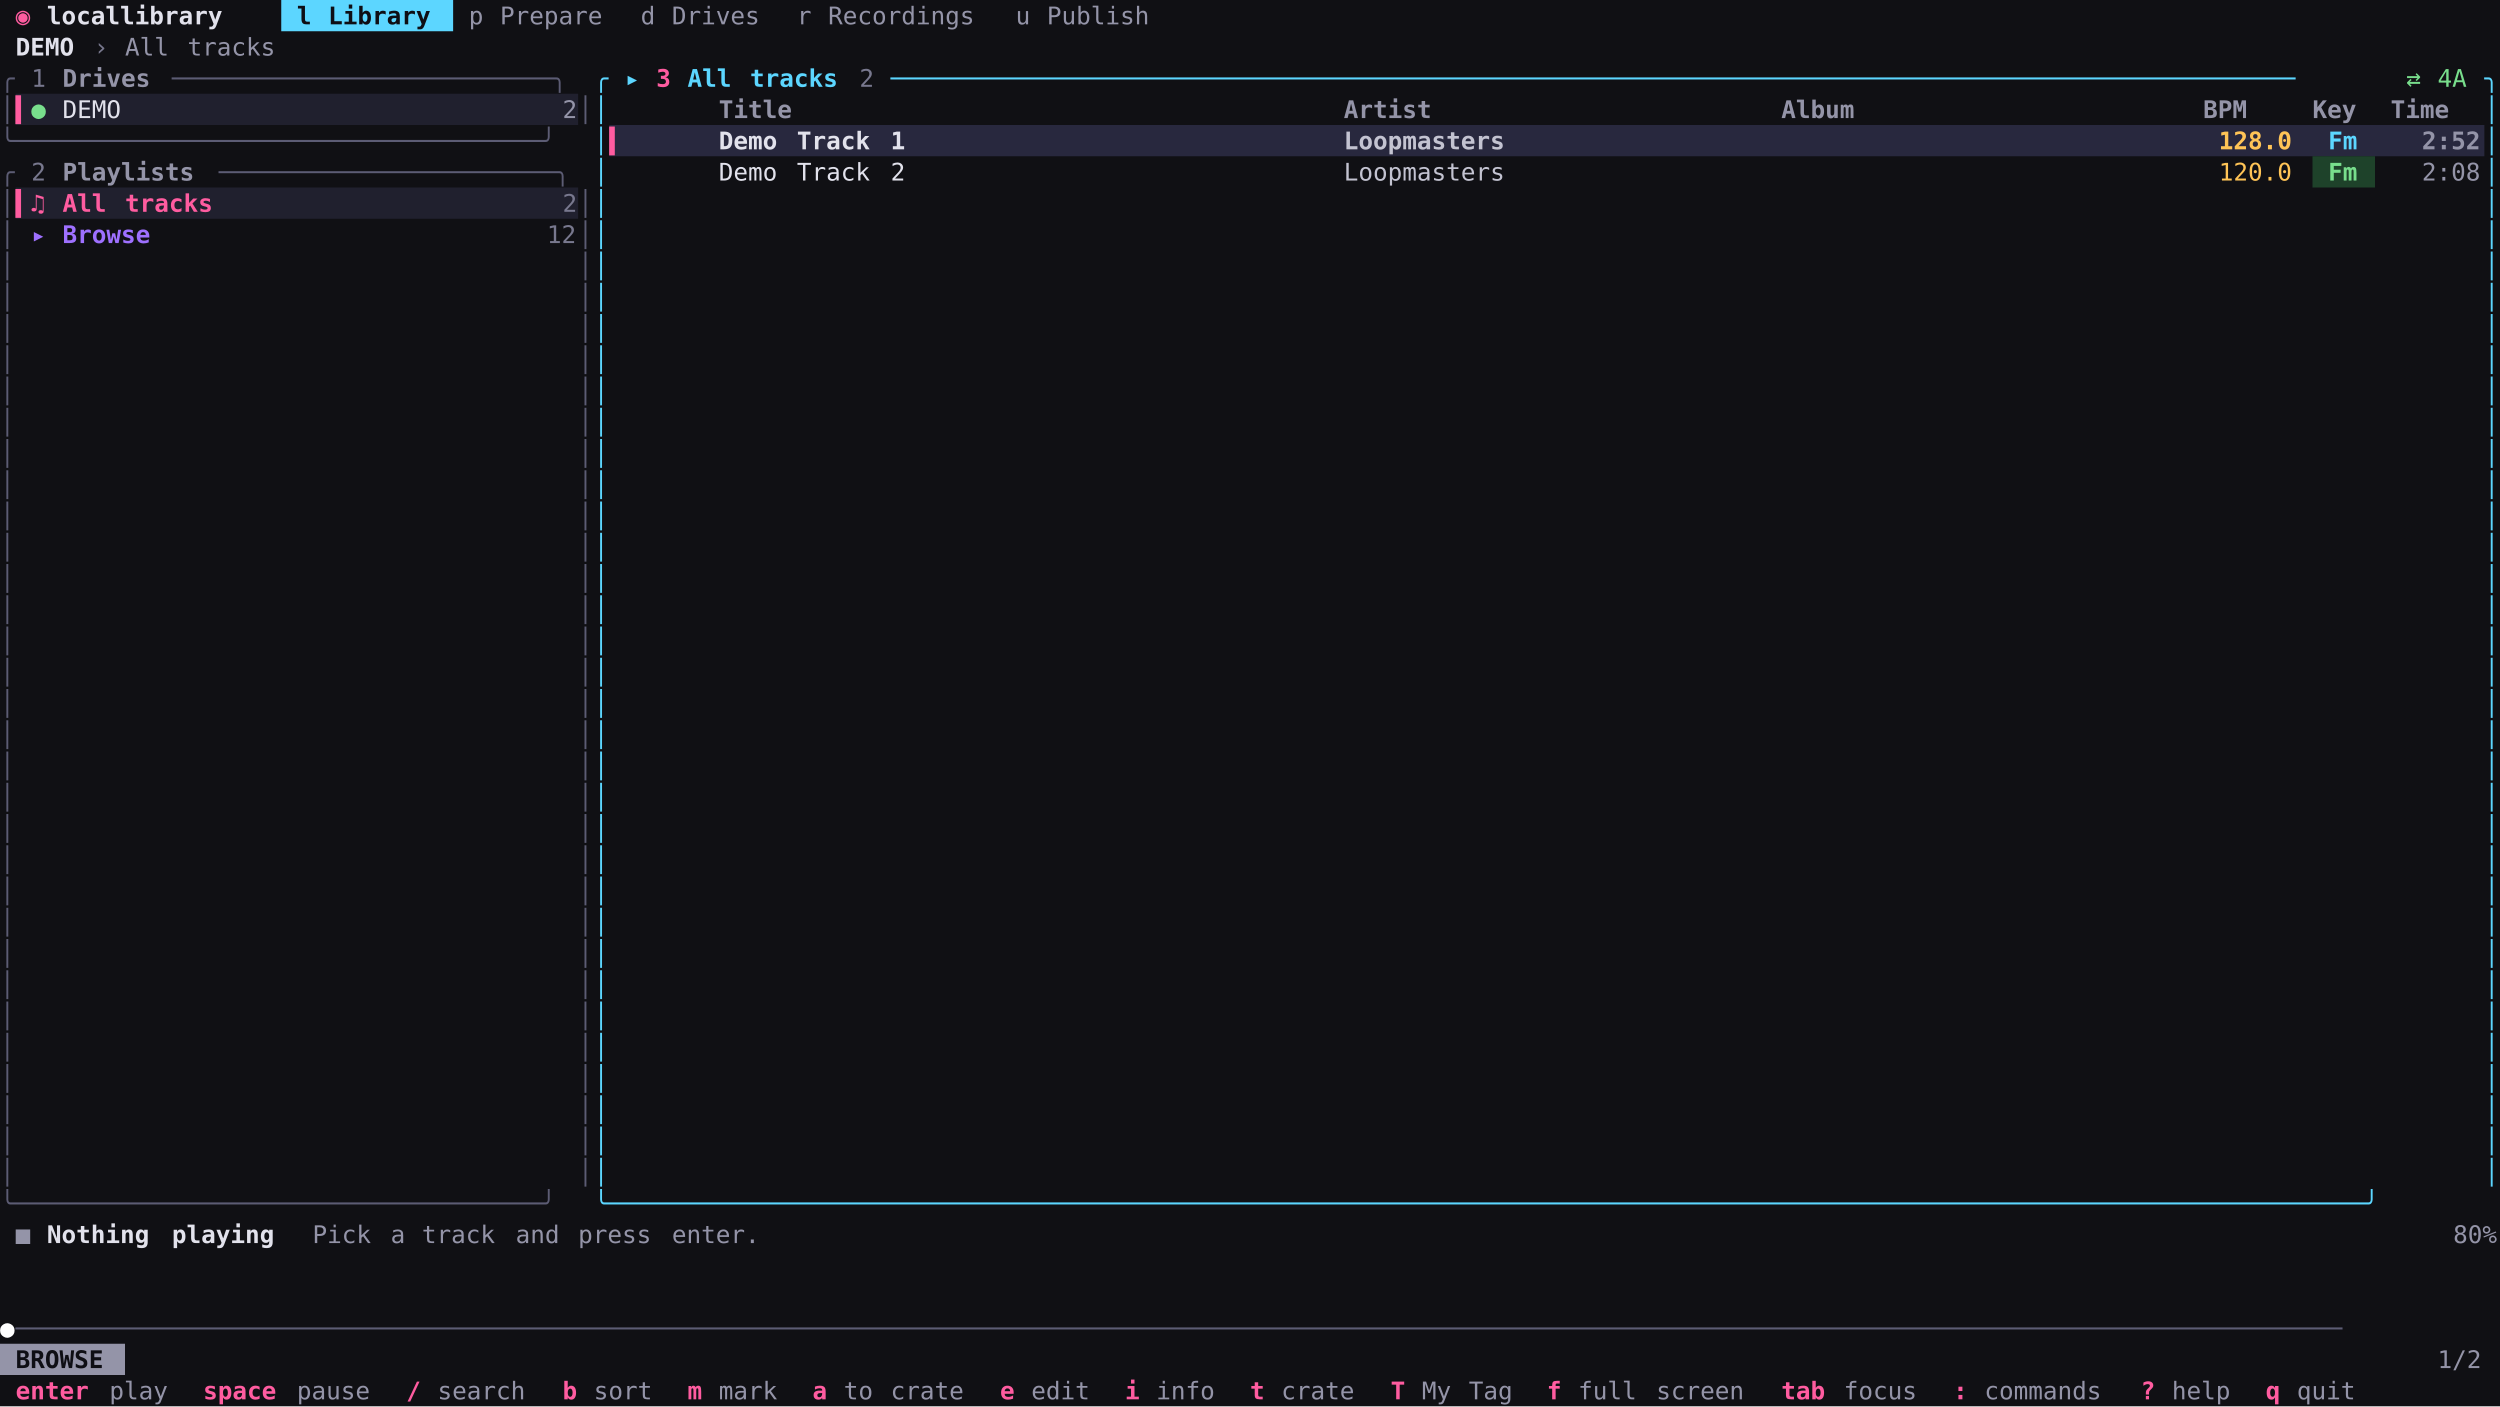
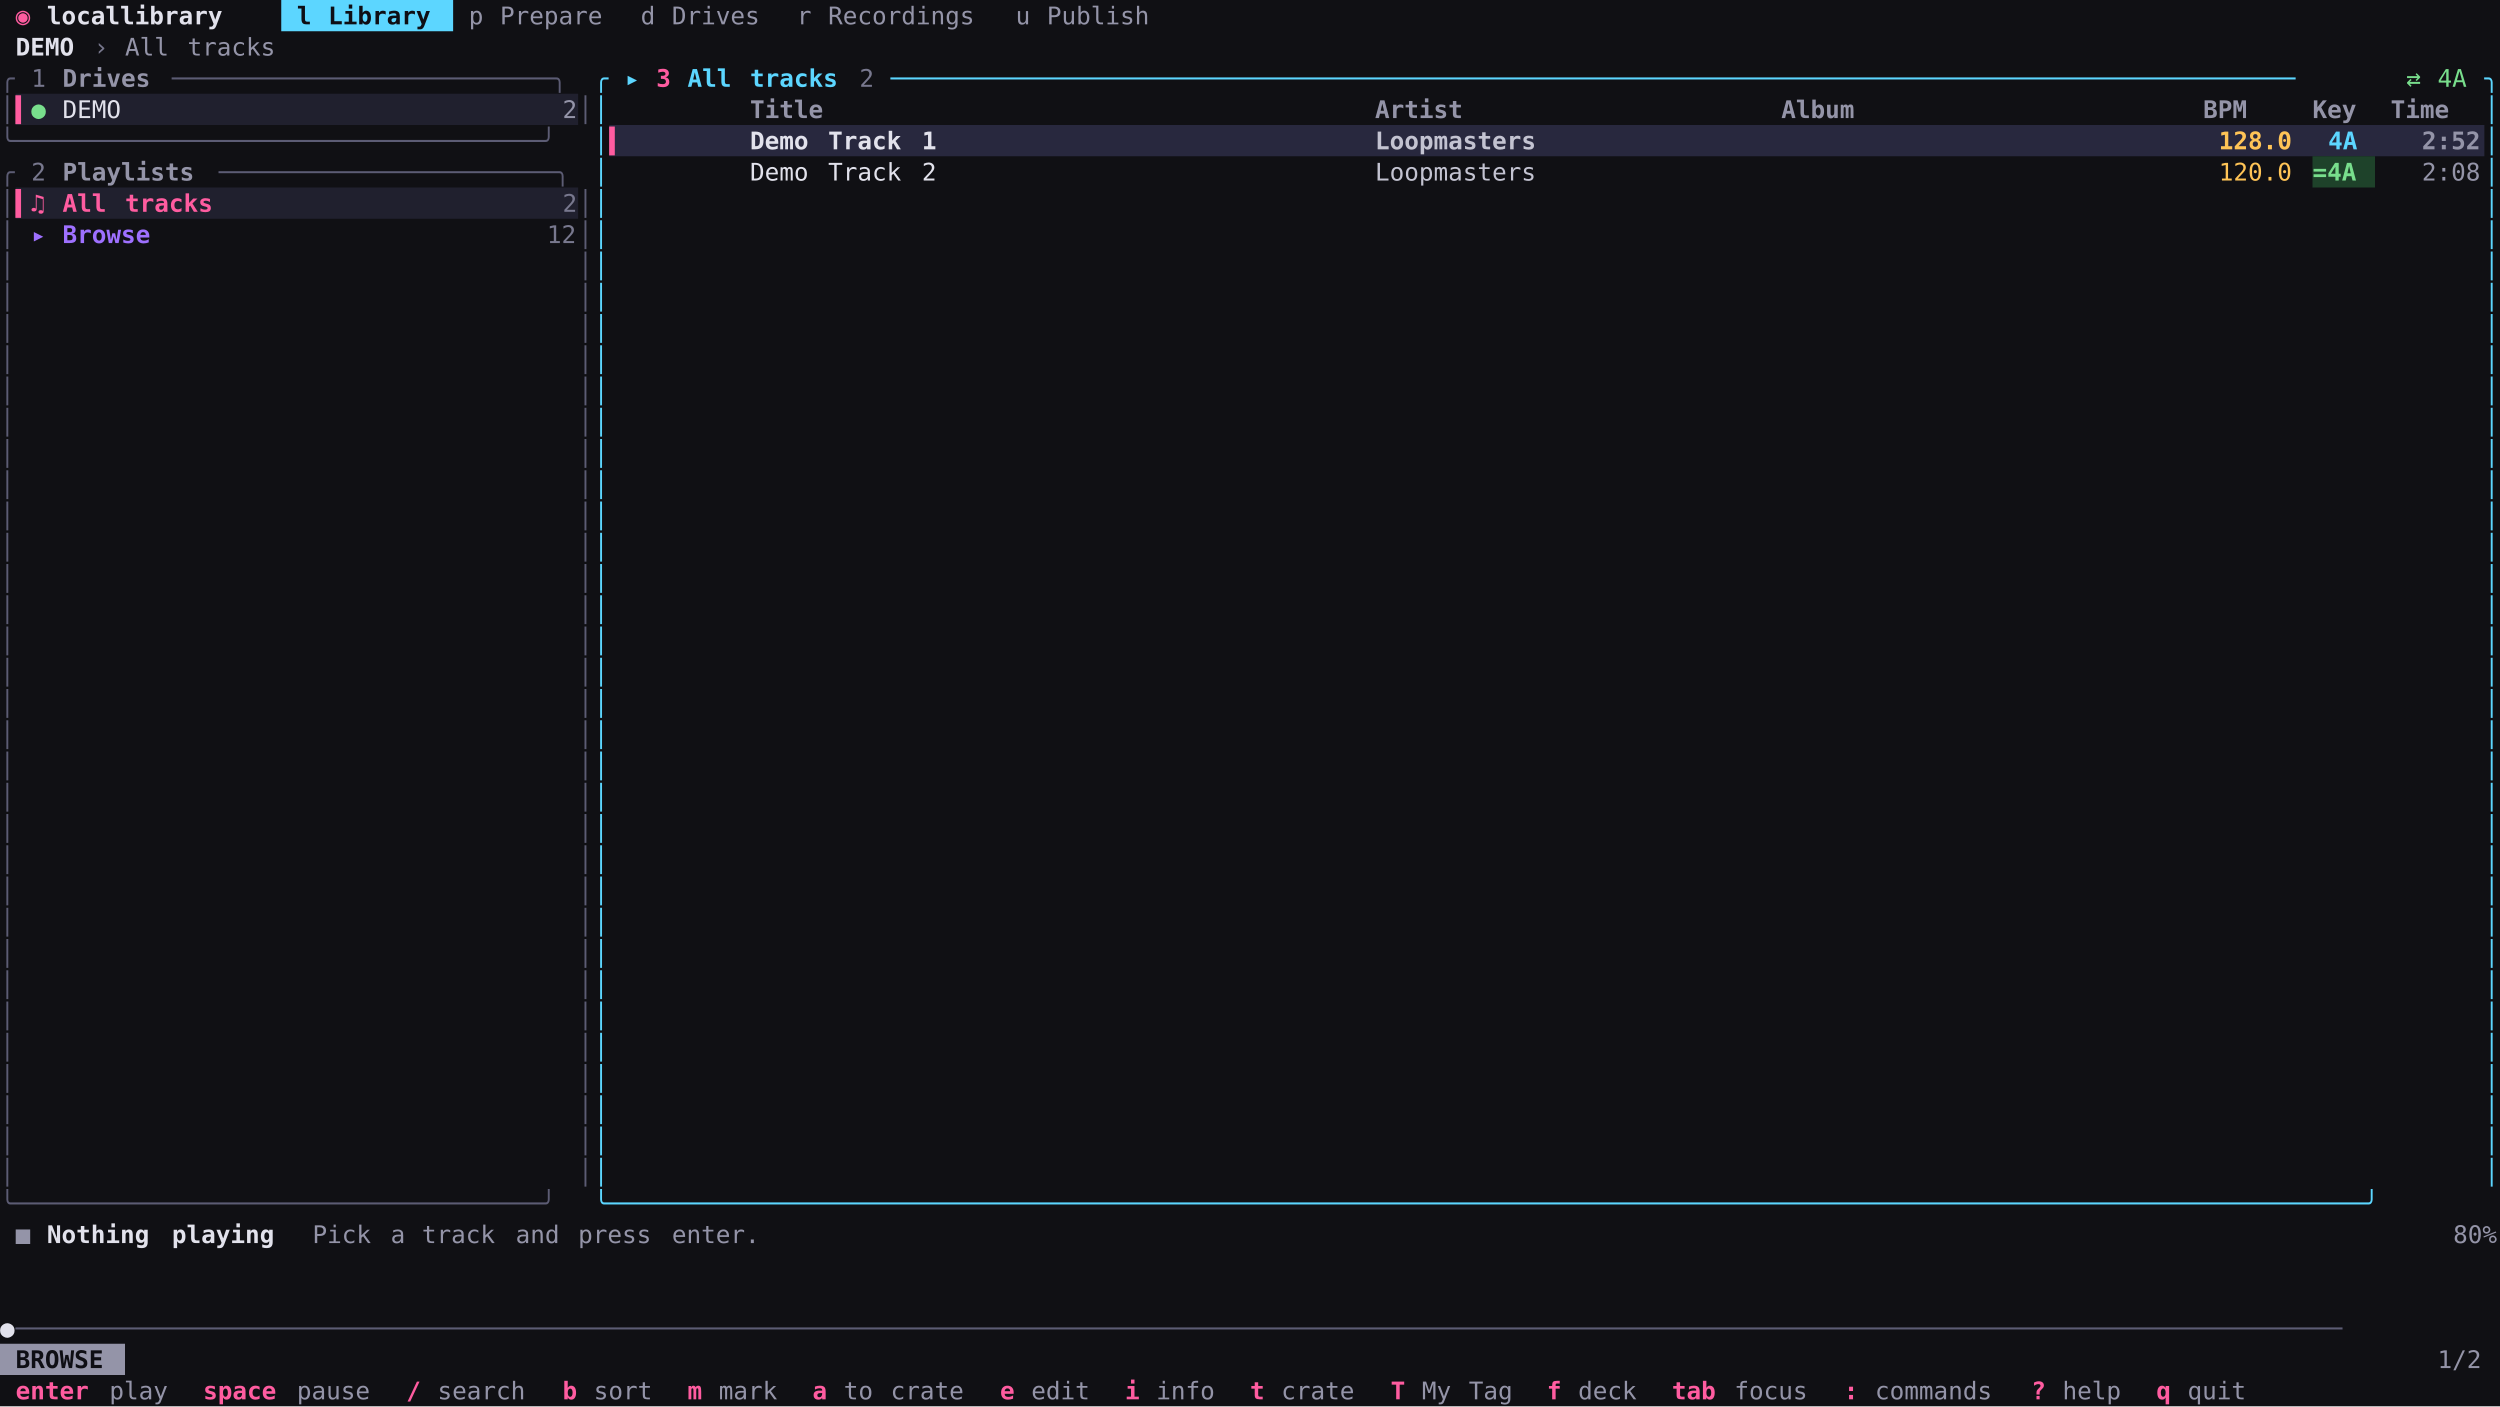
<svg xmlns="http://www.w3.org/2000/svg" viewBox="0 0 1440 810" width="1440" height="810" font-family="ui-monospace, Menlo, Consolas, monospace" font-size="14">
  <rect width="1440" height="810" fill="#101014" />
  <rect x="162" y="0" width="99" height="18" fill="#5cd6ff" />
  <text x="9" y="14" fill="#ff5ca0" font-weight="bold">◉</text>
  <text x="27 36 45 54 63 72 81 90 99 108 117 126" y="14" fill="#e2e2ec" font-weight="bold">locallibrary</text>
  <text x="171" y="14" fill="#0e0e14" font-weight="bold">l</text>
  <text x="189 198 207 216 225 234 243" y="14" fill="#0e0e14" font-weight="bold">Library</text>
  <text x="270" y="14" fill="#9494a8">p</text>
  <text x="288 297 306 315 324 333 342" y="14" fill="#9494a8">Prepare</text>
  <text x="369" y="14" fill="#9494a8">d</text>
  <text x="387 396 405 414 423 432" y="14" fill="#9494a8">Drives</text>
  <text x="459" y="14" fill="#9494a8">r</text>
  <text x="477 486 495 504 513 522 531 540 549 558" y="14" fill="#9494a8">Recordings</text>
  <text x="585" y="14" fill="#9494a8">u</text>
  <text x="603 612 621 630 639 648 657" y="14" fill="#9494a8">Publish</text>
  <text x="9 18 27 36" y="32" fill="#e2e2ec" font-weight="bold">DEMO</text>
  <text x="54" y="32" fill="#78788e">›</text>
  <text x="72 81 90" y="32" fill="#9494a8">All</text>
  <text x="108 117 126 135 144 153" y="32" fill="#9494a8">tracks</text>
  <text x="0" y="50" fill="#5c5c74">╭</text>
  <text x="18" y="50" fill="#78788e">1</text>
  <text x="36 45 54 63 72 81" y="50" fill="#9494a8" font-weight="bold">Drives</text>
  <text x="99 108 117 126 135 144 153 162 171 180 189 198 207 216 225 234 243 252 261 270 279 288 297 306 315 324 333" y="50" fill="#5c5c74">──────────────────────────╮</text>
  <text x="342" y="50" fill="#5cd6ff">╭</text>
  <text x="360" y="50" fill="#5cd6ff" font-weight="bold">▸</text>
  <text x="378" y="50" fill="#ff5ca0" font-weight="bold">3</text>
  <text x="396 405 414" y="50" fill="#5cd6ff" font-weight="bold">All</text>
  <text x="432 441 450 459 468 477" y="50" fill="#5cd6ff" font-weight="bold">tracks</text>
  <text x="495" y="50" fill="#78788e">2</text>
  <text x="513 522 531 540 549 558 567 576 585 594 603 612 621 630 639 648 657 666 675 684 693 702 711 720 729 738 747 756 765 774 783 792 801 810 819 828 837 846 855 864 873 882 891 900 909 918 927 936 945 954 963 972 981 990 999 1008 1017 1026 1035 1044 1053 1062 1071 1080 1089 1098 1107 1116 1125 1134 1143 1152 1161 1170 1179 1188 1197 1206 1215 1224 1233 1242 1251 1260 1269 1278 1287 1296 1305 1314 1323 1332 1341 1350 1359 1368" y="50" fill="#5cd6ff">────────────────────────────────────────────────────────────────────────────────────────────────</text>
  <text x="1386" y="50" fill="#78de8c">⇄</text>
  <text x="1404 1413" y="50" fill="#78de8c">4A</text>
  <text x="1431" y="50" fill="#5cd6ff">╮</text>
  <rect x="9" y="54" width="324" height="18" fill="#20202e" />
  <text x="0" y="68" fill="#5c5c74">│</text>
  <text x="9" y="68" fill="#ff5ca0">▍</text>
  <text x="18" y="68" fill="#78de8c">●</text>
  <text x="36 45 54 63" y="68" fill="#e2e2ec">DEMO</text>
  <text x="324" y="68" fill="#9494a8">2</text>
  <text x="333" y="68" fill="#5c5c74">│</text>
  <text x="342" y="68" fill="#5cd6ff">│</text>
-   <text x="414 423 432 441 450" y="68" fill="#9494a8" font-weight="bold">Title</text>
-   <text x="774 783 792 801 810 819" y="68" fill="#9494a8" font-weight="bold">Artist</text>
+   <text x="432 441 450 459 468" y="68" fill="#9494a8" font-weight="bold">Title</text>
+   <text x="792 801 810 819 828 837" y="68" fill="#9494a8" font-weight="bold">Artist</text>
  <text x="1026 1035 1044 1053 1062" y="68" fill="#9494a8" font-weight="bold">Album</text>
  <text x="1269 1278 1287" y="68" fill="#9494a8" font-weight="bold">BPM</text>
  <text x="1332 1341 1350" y="68" fill="#9494a8" font-weight="bold">Key</text>
  <text x="1377 1386 1395 1404" y="68" fill="#9494a8" font-weight="bold">Time</text>
  <text x="1431" y="68" fill="#5cd6ff">│</text>
  <rect x="351" y="72" width="1080" height="18" fill="#28283e" />
  <text x="0 9 18 27 36 45 54 63 72 81 90 99 108 117 126 135 144 153 162 171 180 189 198 207 216 225 234 243 252 261 270 279 288 297 306 315 324 333" y="86" fill="#5c5c74">╰────────────────────────────────────╯</text>
  <text x="342" y="86" fill="#5cd6ff">│</text>
  <text x="351" y="86" fill="#ff5ca0" font-weight="bold">▍</text>
-   <text x="414 423 432 441" y="86" fill="#e2e2ec" font-weight="bold">Demo</text>
-   <text x="459 468 477 486 495" y="86" fill="#e2e2ec" font-weight="bold">Track</text>
-   <text x="513" y="86" fill="#e2e2ec" font-weight="bold">1</text>
-   <text x="774 783 792 801 810 819 828 837 846 855 864" y="86" fill="#c3c3d1" font-weight="bold">Loopmasters</text>
+   <text x="432 441 450 459" y="86" fill="#e2e2ec" font-weight="bold">Demo</text>
+   <text x="477 486 495 504 513" y="86" fill="#e2e2ec" font-weight="bold">Track</text>
+   <text x="531" y="86" fill="#e2e2ec" font-weight="bold">1</text>
+   <text x="792 801 810 819 828 837 846 855 864 873 882" y="86" fill="#c3c3d1" font-weight="bold">Loopmasters</text>
  <text x="1278 1287 1296 1305 1314" y="86" fill="#ffc456" font-weight="bold">128.0</text>
-   <text x="1341 1350" y="86" fill="#5cd6ff" font-weight="bold">Fm</text>
+   <text x="1341 1350" y="86" fill="#5cd6ff" font-weight="bold">4A</text>
  <text x="1395 1404 1413 1422" y="86" fill="#9494a8" font-weight="bold">2:52</text>
  <text x="1431" y="86" fill="#5cd6ff">│</text>
  <rect x="1332" y="90" width="36" height="18" fill="#1e422a" />
  <text x="0" y="104" fill="#5c5c74">╭</text>
  <text x="18" y="104" fill="#78788e">2</text>
  <text x="36 45 54 63 72 81 90 99 108" y="104" fill="#9494a8" font-weight="bold">Playlists</text>
  <text x="126 135 144 153 162 171 180 189 198 207 216 225 234 243 252 261 270 279 288 297 306 315 324 333" y="104" fill="#5c5c74">───────────────────────╮</text>
  <text x="342" y="104" fill="#5cd6ff">│</text>
-   <text x="414 423 432 441" y="104" fill="#e2e2ec">Demo</text>
-   <text x="459 468 477 486 495" y="104" fill="#e2e2ec">Track</text>
-   <text x="513" y="104" fill="#e2e2ec">2</text>
-   <text x="774 783 792 801 810 819 828 837 846 855 864" y="104" fill="#c3c3d1">Loopmasters</text>
+   <text x="432 441 450 459" y="104" fill="#e2e2ec">Demo</text>
+   <text x="477 486 495 504 513" y="104" fill="#e2e2ec">Track</text>
+   <text x="531" y="104" fill="#e2e2ec">2</text>
+   <text x="792 801 810 819 828 837 846 855 864 873 882" y="104" fill="#c3c3d1">Loopmasters</text>
  <text x="1278 1287 1296 1305 1314" y="104" fill="#ffc456">120.0</text>
-   <text x="1341 1350" y="104" fill="#78de8c" font-weight="bold">Fm</text>
+   <text x="1332 1341 1350" y="104" fill="#78de8c" font-weight="bold">=4A</text>
  <text x="1395 1404 1413 1422" y="104" fill="#9494a8">2:08</text>
  <text x="1431" y="104" fill="#5cd6ff">│</text>
  <rect x="9" y="108" width="324" height="18" fill="#20202e" />
  <text x="0" y="122" fill="#5c5c74">│</text>
  <text x="9 18" y="122" fill="#ff5ca0">▍♫</text>
  <text x="36 45 54" y="122" fill="#ff5ca0" font-weight="bold">All</text>
  <text x="72 81 90 99 108 117" y="122" fill="#ff5ca0" font-weight="bold">tracks</text>
  <text x="324" y="122" fill="#78788e">2</text>
  <text x="333" y="122" fill="#5c5c74">│</text>
  <text x="342" y="122" fill="#5cd6ff">│</text>
  <text x="1431" y="122" fill="#5cd6ff">│</text>
  <text x="0" y="140" fill="#5c5c74">│</text>
  <text x="18" y="140" fill="#9e70ff">▸</text>
  <text x="36 45 54 63 72 81" y="140" fill="#9e70ff" font-weight="bold">Browse</text>
  <text x="315 324" y="140" fill="#78788e">12</text>
  <text x="333" y="140" fill="#5c5c74">│</text>
  <text x="342" y="140" fill="#5cd6ff">│</text>
  <text x="1431" y="140" fill="#5cd6ff">│</text>
  <text x="0" y="158" fill="#5c5c74">│</text>
  <text x="333" y="158" fill="#5c5c74">│</text>
  <text x="342" y="158" fill="#5cd6ff">│</text>
  <text x="1431" y="158" fill="#5cd6ff">│</text>
  <text x="0" y="176" fill="#5c5c74">│</text>
  <text x="333" y="176" fill="#5c5c74">│</text>
  <text x="342" y="176" fill="#5cd6ff">│</text>
  <text x="1431" y="176" fill="#5cd6ff">│</text>
  <text x="0" y="194" fill="#5c5c74">│</text>
  <text x="333" y="194" fill="#5c5c74">│</text>
  <text x="342" y="194" fill="#5cd6ff">│</text>
  <text x="1431" y="194" fill="#5cd6ff">│</text>
  <text x="0" y="212" fill="#5c5c74">│</text>
  <text x="333" y="212" fill="#5c5c74">│</text>
  <text x="342" y="212" fill="#5cd6ff">│</text>
  <text x="1431" y="212" fill="#5cd6ff">│</text>
  <text x="0" y="230" fill="#5c5c74">│</text>
  <text x="333" y="230" fill="#5c5c74">│</text>
  <text x="342" y="230" fill="#5cd6ff">│</text>
  <text x="1431" y="230" fill="#5cd6ff">│</text>
  <text x="0" y="248" fill="#5c5c74">│</text>
  <text x="333" y="248" fill="#5c5c74">│</text>
  <text x="342" y="248" fill="#5cd6ff">│</text>
  <text x="1431" y="248" fill="#5cd6ff">│</text>
  <text x="0" y="266" fill="#5c5c74">│</text>
  <text x="333" y="266" fill="#5c5c74">│</text>
  <text x="342" y="266" fill="#5cd6ff">│</text>
  <text x="1431" y="266" fill="#5cd6ff">│</text>
  <text x="0" y="284" fill="#5c5c74">│</text>
  <text x="333" y="284" fill="#5c5c74">│</text>
  <text x="342" y="284" fill="#5cd6ff">│</text>
  <text x="1431" y="284" fill="#5cd6ff">│</text>
  <text x="0" y="302" fill="#5c5c74">│</text>
  <text x="333" y="302" fill="#5c5c74">│</text>
  <text x="342" y="302" fill="#5cd6ff">│</text>
  <text x="1431" y="302" fill="#5cd6ff">│</text>
  <text x="0" y="320" fill="#5c5c74">│</text>
  <text x="333" y="320" fill="#5c5c74">│</text>
  <text x="342" y="320" fill="#5cd6ff">│</text>
  <text x="1431" y="320" fill="#5cd6ff">│</text>
  <text x="0" y="338" fill="#5c5c74">│</text>
  <text x="333" y="338" fill="#5c5c74">│</text>
  <text x="342" y="338" fill="#5cd6ff">│</text>
  <text x="1431" y="338" fill="#5cd6ff">│</text>
  <text x="0" y="356" fill="#5c5c74">│</text>
  <text x="333" y="356" fill="#5c5c74">│</text>
  <text x="342" y="356" fill="#5cd6ff">│</text>
  <text x="1431" y="356" fill="#5cd6ff">│</text>
  <text x="0" y="374" fill="#5c5c74">│</text>
  <text x="333" y="374" fill="#5c5c74">│</text>
  <text x="342" y="374" fill="#5cd6ff">│</text>
  <text x="1431" y="374" fill="#5cd6ff">│</text>
  <text x="0" y="392" fill="#5c5c74">│</text>
  <text x="333" y="392" fill="#5c5c74">│</text>
  <text x="342" y="392" fill="#5cd6ff">│</text>
  <text x="1431" y="392" fill="#5cd6ff">│</text>
  <text x="0" y="410" fill="#5c5c74">│</text>
  <text x="333" y="410" fill="#5c5c74">│</text>
  <text x="342" y="410" fill="#5cd6ff">│</text>
  <text x="1431" y="410" fill="#5cd6ff">│</text>
  <text x="0" y="428" fill="#5c5c74">│</text>
  <text x="333" y="428" fill="#5c5c74">│</text>
  <text x="342" y="428" fill="#5cd6ff">│</text>
  <text x="1431" y="428" fill="#5cd6ff">│</text>
  <text x="0" y="446" fill="#5c5c74">│</text>
  <text x="333" y="446" fill="#5c5c74">│</text>
  <text x="342" y="446" fill="#5cd6ff">│</text>
  <text x="1431" y="446" fill="#5cd6ff">│</text>
  <text x="0" y="464" fill="#5c5c74">│</text>
  <text x="333" y="464" fill="#5c5c74">│</text>
  <text x="342" y="464" fill="#5cd6ff">│</text>
  <text x="1431" y="464" fill="#5cd6ff">│</text>
  <text x="0" y="482" fill="#5c5c74">│</text>
  <text x="333" y="482" fill="#5c5c74">│</text>
  <text x="342" y="482" fill="#5cd6ff">│</text>
  <text x="1431" y="482" fill="#5cd6ff">│</text>
  <text x="0" y="500" fill="#5c5c74">│</text>
  <text x="333" y="500" fill="#5c5c74">│</text>
  <text x="342" y="500" fill="#5cd6ff">│</text>
  <text x="1431" y="500" fill="#5cd6ff">│</text>
  <text x="0" y="518" fill="#5c5c74">│</text>
  <text x="333" y="518" fill="#5c5c74">│</text>
  <text x="342" y="518" fill="#5cd6ff">│</text>
  <text x="1431" y="518" fill="#5cd6ff">│</text>
  <text x="0" y="536" fill="#5c5c74">│</text>
  <text x="333" y="536" fill="#5c5c74">│</text>
  <text x="342" y="536" fill="#5cd6ff">│</text>
  <text x="1431" y="536" fill="#5cd6ff">│</text>
  <text x="0" y="554" fill="#5c5c74">│</text>
  <text x="333" y="554" fill="#5c5c74">│</text>
  <text x="342" y="554" fill="#5cd6ff">│</text>
  <text x="1431" y="554" fill="#5cd6ff">│</text>
  <text x="0" y="572" fill="#5c5c74">│</text>
  <text x="333" y="572" fill="#5c5c74">│</text>
  <text x="342" y="572" fill="#5cd6ff">│</text>
  <text x="1431" y="572" fill="#5cd6ff">│</text>
  <text x="0" y="590" fill="#5c5c74">│</text>
  <text x="333" y="590" fill="#5c5c74">│</text>
  <text x="342" y="590" fill="#5cd6ff">│</text>
  <text x="1431" y="590" fill="#5cd6ff">│</text>
  <text x="0" y="608" fill="#5c5c74">│</text>
  <text x="333" y="608" fill="#5c5c74">│</text>
  <text x="342" y="608" fill="#5cd6ff">│</text>
  <text x="1431" y="608" fill="#5cd6ff">│</text>
  <text x="0" y="626" fill="#5c5c74">│</text>
  <text x="333" y="626" fill="#5c5c74">│</text>
  <text x="342" y="626" fill="#5cd6ff">│</text>
  <text x="1431" y="626" fill="#5cd6ff">│</text>
  <text x="0" y="644" fill="#5c5c74">│</text>
  <text x="333" y="644" fill="#5c5c74">│</text>
  <text x="342" y="644" fill="#5cd6ff">│</text>
  <text x="1431" y="644" fill="#5cd6ff">│</text>
  <text x="0" y="662" fill="#5c5c74">│</text>
  <text x="333" y="662" fill="#5c5c74">│</text>
  <text x="342" y="662" fill="#5cd6ff">│</text>
  <text x="1431" y="662" fill="#5cd6ff">│</text>
  <text x="0" y="680" fill="#5c5c74">│</text>
  <text x="333" y="680" fill="#5c5c74">│</text>
  <text x="342" y="680" fill="#5cd6ff">│</text>
  <text x="1431" y="680" fill="#5cd6ff">│</text>
  <text x="0 9 18 27 36 45 54 63 72 81 90 99 108 117 126 135 144 153 162 171 180 189 198 207 216 225 234 243 252 261 270 279 288 297 306 315 324 333" y="698" fill="#5c5c74">╰────────────────────────────────────╯</text>
  <text x="342 351 360 369 378 387 396 405 414 423 432 441 450 459 468 477 486 495 504 513 522 531 540 549 558 567 576 585 594 603 612 621 630 639 648 657 666 675 684 693 702 711 720 729 738 747 756 765 774 783 792 801 810 819 828 837 846 855 864 873 882 891 900 909 918 927 936 945 954 963 972 981 990 999 1008 1017 1026 1035 1044 1053 1062 1071 1080 1089 1098 1107 1116 1125 1134 1143 1152 1161 1170 1179 1188 1197 1206 1215 1224 1233 1242 1251 1260 1269 1278 1287 1296 1305 1314 1323 1332 1341 1350 1359 1368 1377 1386 1395 1404 1413 1422 1431" y="698" fill="#5cd6ff">╰────────────────────────────────────────────────────────────────────────────────────────────────────────────────────────╯</text>
  <text x="9" y="716" fill="#9494a8">■</text>
  <text x="27 36 45 54 63 72 81" y="716" fill="#e2e2ec" font-weight="bold">Nothing</text>
  <text x="99 108 117 126 135 144 153" y="716" fill="#e2e2ec" font-weight="bold">playing</text>
  <text x="180 189 198 207" y="716" fill="#9494a8">Pick</text>
  <text x="225" y="716" fill="#9494a8">a</text>
  <text x="243 252 261 270 279" y="716" fill="#9494a8">track</text>
  <text x="297 306 315" y="716" fill="#9494a8">and</text>
  <text x="333 342 351 360 369" y="716" fill="#9494a8">press</text>
  <text x="387 396 405 414 423 432" y="716" fill="#9494a8">enter.</text>
  <text x="1413 1422 1431" y="716" fill="#9494a8">80%</text>
-   <text x="0" y="770" fill="#ffffff">●</text>
+   <text x="0" y="770" fill="#e2e2ec">●</text>
  <text x="9 18 27 36 45 54 63 72 81 90 99 108 117 126 135 144 153 162 171 180 189 198 207 216 225 234 243 252 261 270 279 288 297 306 315 324 333 342 351 360 369 378 387 396 405 414 423 432 441 450 459 468 477 486 495 504 513 522 531 540 549 558 567 576 585 594 603 612 621 630 639 648 657 666 675 684 693 702 711 720 729 738 747 756 765 774 783 792 801 810 819 828 837 846 855 864 873 882 891 900 909 918 927 936 945 954 963 972 981 990 999 1008 1017 1026 1035 1044 1053 1062 1071 1080 1089 1098 1107 1116 1125 1134 1143 1152 1161 1170 1179 1188 1197 1206 1215 1224 1233 1242 1251 1260 1269 1278 1287 1296 1305 1314 1323 1332 1341 1350 1359 1368 1377 1386 1395 1404 1413 1422 1431" y="770" fill="#5c5c74">───────────────────────────────────────────────────────────────────────────────────────────────────────────────────────────────────────────────────────────────</text>
  <rect x="0" y="774" width="72" height="18" fill="#9494a8" />
  <text x="9 18 27 36 45 54" y="788" fill="#0e0e14" font-weight="bold">BROWSE</text>
  <text x="1404 1413 1422" y="788" fill="#9494a8">1/2</text>
  <text x="9 18 27 36 45" y="806" fill="#ff5ca0" font-weight="bold">enter</text>
  <text x="63 72 81 90" y="806" fill="#9494a8">play</text>
  <text x="117 126 135 144 153" y="806" fill="#ff5ca0" font-weight="bold">space</text>
  <text x="171 180 189 198 207" y="806" fill="#9494a8">pause</text>
  <text x="234" y="806" fill="#ff5ca0" font-weight="bold">/</text>
  <text x="252 261 270 279 288 297" y="806" fill="#9494a8">search</text>
  <text x="324" y="806" fill="#ff5ca0" font-weight="bold">b</text>
  <text x="342 351 360 369" y="806" fill="#9494a8">sort</text>
  <text x="396" y="806" fill="#ff5ca0" font-weight="bold">m</text>
  <text x="414 423 432 441" y="806" fill="#9494a8">mark</text>
  <text x="468" y="806" fill="#ff5ca0" font-weight="bold">a</text>
  <text x="486 495" y="806" fill="#9494a8">to</text>
  <text x="513 522 531 540 549" y="806" fill="#9494a8">crate</text>
  <text x="576" y="806" fill="#ff5ca0" font-weight="bold">e</text>
  <text x="594 603 612 621" y="806" fill="#9494a8">edit</text>
  <text x="648" y="806" fill="#ff5ca0" font-weight="bold">i</text>
  <text x="666 675 684 693" y="806" fill="#9494a8">info</text>
  <text x="720" y="806" fill="#ff5ca0" font-weight="bold">t</text>
  <text x="738 747 756 765 774" y="806" fill="#9494a8">crate</text>
  <text x="801" y="806" fill="#ff5ca0" font-weight="bold">T</text>
  <text x="819 828" y="806" fill="#9494a8">My</text>
  <text x="846 855 864" y="806" fill="#9494a8">Tag</text>
  <text x="891" y="806" fill="#ff5ca0" font-weight="bold">f</text>
-   <text x="909 918 927 936" y="806" fill="#9494a8">full</text>
-   <text x="954 963 972 981 990 999" y="806" fill="#9494a8">screen</text>
-   <text x="1026 1035 1044" y="806" fill="#ff5ca0" font-weight="bold">tab</text>
-   <text x="1062 1071 1080 1089 1098" y="806" fill="#9494a8">focus</text>
-   <text x="1125" y="806" fill="#ff5ca0" font-weight="bold">:</text>
-   <text x="1143 1152 1161 1170 1179 1188 1197 1206" y="806" fill="#9494a8">commands</text>
-   <text x="1233" y="806" fill="#ff5ca0" font-weight="bold">?</text>
-   <text x="1251 1260 1269 1278" y="806" fill="#9494a8">help</text>
-   <text x="1305" y="806" fill="#ff5ca0" font-weight="bold">q</text>
-   <text x="1323 1332 1341 1350" y="806" fill="#9494a8">quit</text>
+   <text x="909 918 927 936" y="806" fill="#9494a8">deck</text>
+   <text x="963 972 981" y="806" fill="#ff5ca0" font-weight="bold">tab</text>
+   <text x="999 1008 1017 1026 1035" y="806" fill="#9494a8">focus</text>
+   <text x="1062" y="806" fill="#ff5ca0" font-weight="bold">:</text>
+   <text x="1080 1089 1098 1107 1116 1125 1134 1143" y="806" fill="#9494a8">commands</text>
+   <text x="1170" y="806" fill="#ff5ca0" font-weight="bold">?</text>
+   <text x="1188 1197 1206 1215" y="806" fill="#9494a8">help</text>
+   <text x="1242" y="806" fill="#ff5ca0" font-weight="bold">q</text>
+   <text x="1260 1269 1278 1287" y="806" fill="#9494a8">quit</text>
</svg>
